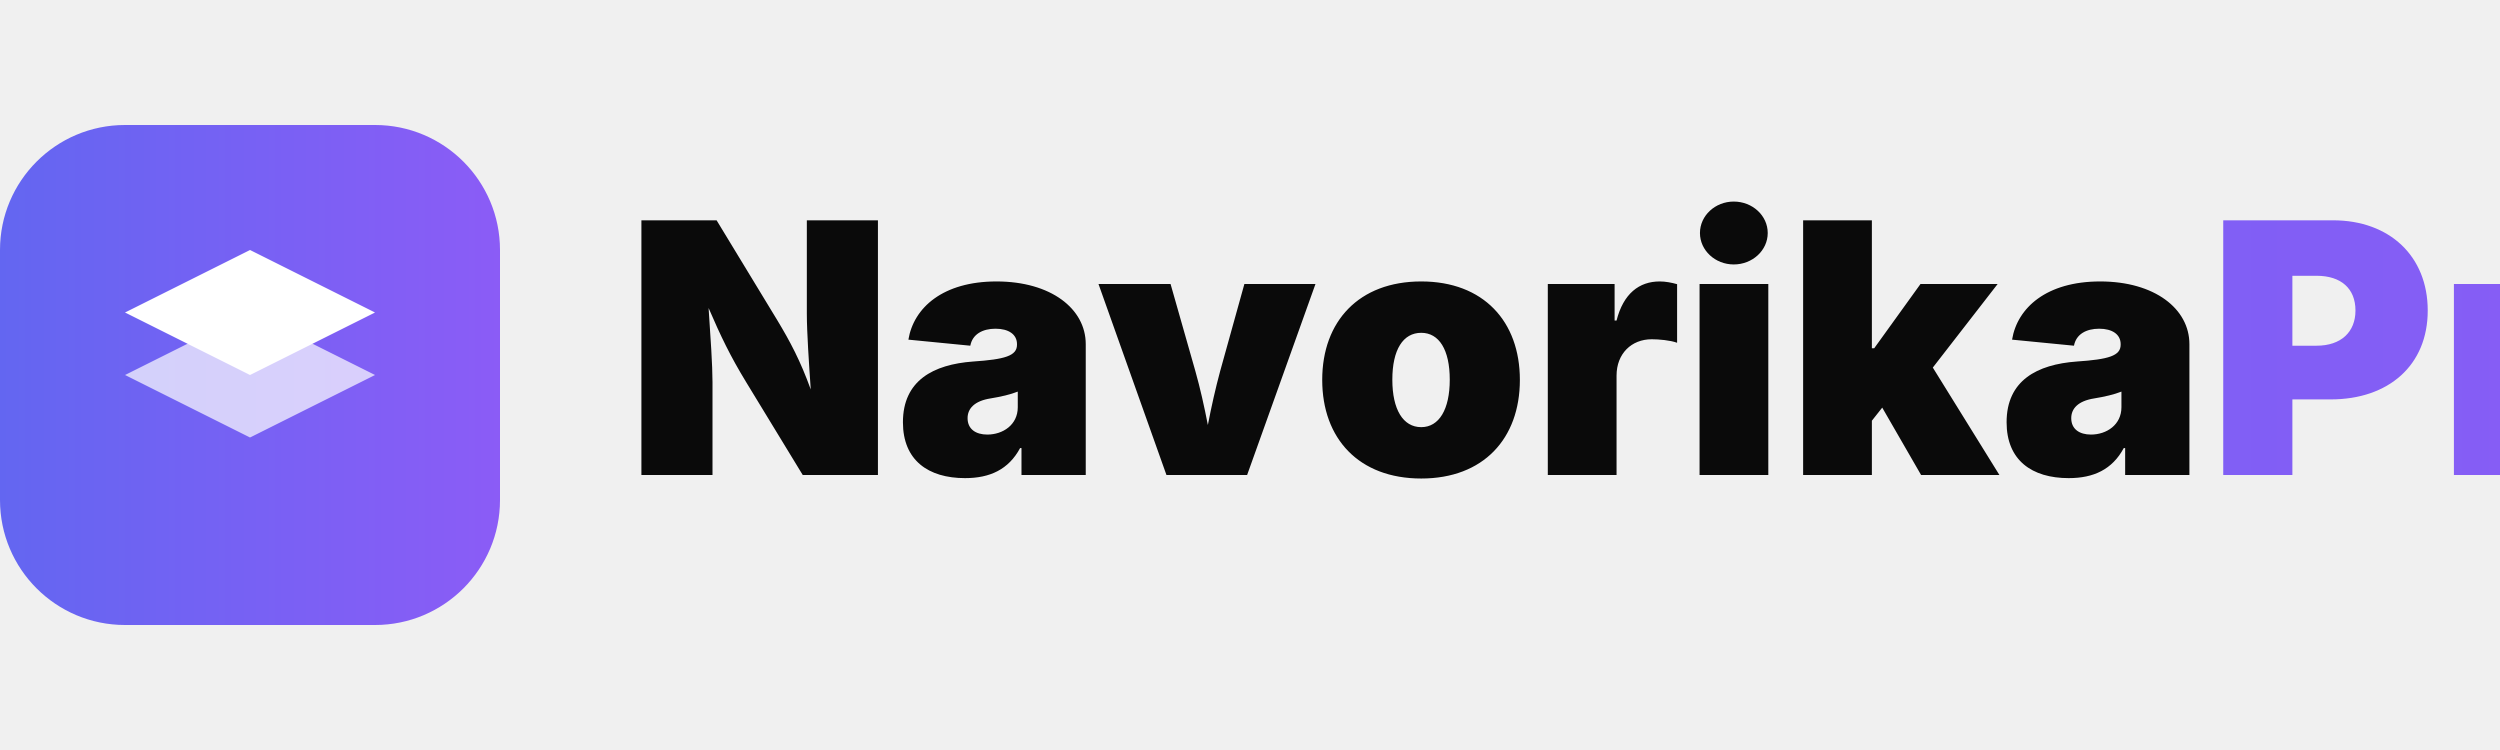
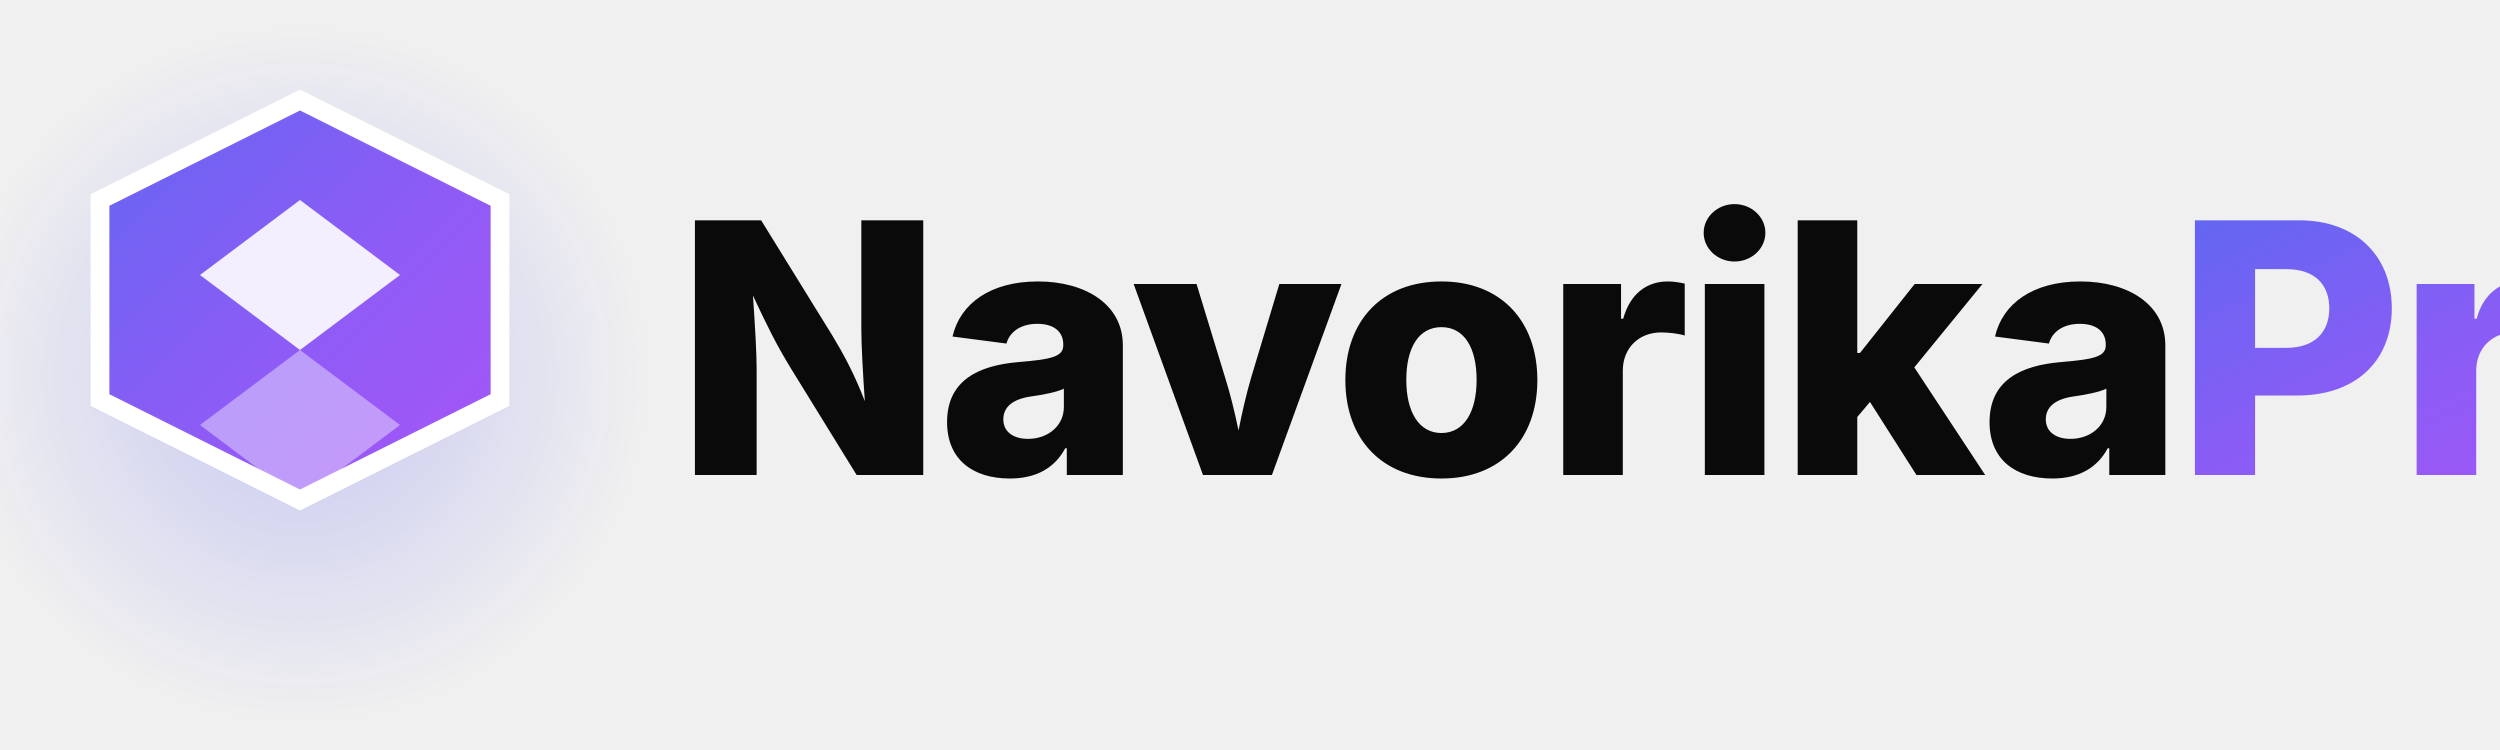
<svg xmlns="http://www.w3.org/2000/svg" viewBox="0 0 200 60" width="200" height="60">
  <defs>
-     <linearGradient id="grad" x1="0%" y1="0%" x2="100%" y2="0%">
-       <stop offset="0%" style="stop-color:#6366f1;stop-opacity:1" />
-       <stop offset="100%" style="stop-color:#8b5cf6;stop-opacity:1" />
+     <linearGradient id="logoGrad" x1="0%" y1="0%" x2="100%" y2="100%">
+       <stop offset="0%" style="stop-color:#6366f1" />
+       <stop offset="50%" style="stop-color:#8b5cf6" />
+       <stop offset="100%" style="stop-color:#a855f7" />
    </linearGradient>
+     <radialGradient id="glow" cx="50%" cy="50%" r="50%">
+       <stop offset="0%" style="stop-color:#6366f1;stop-opacity:0.3" />
+       <stop offset="100%" style="stop-color:#6366f1;stop-opacity:0" />
+     </radialGradient>
  </defs>
-   <rect x="0" y="10" width="40" height="40" rx="10" fill="url(#grad)" />
-   <path d="M20 20 L30 25 L20 30 L10 25 Z" fill="white" />
-   <path d="M20 35 L30 30 L20 25 L10 30 Z" fill="white" opacity="0.7" />
-   <text x="50" y="38" font-family="Inter, system-ui, sans-serif" font-size="28" font-weight="900" fill="#0a0a0a">
-     Navorika<tspan fill="url(#grad)">Pro</tspan>
+   <circle cx="24" cy="30" r="28" fill="url(#glow)" />
+   <polygon points="24,8 40,16 40,32 24,40 8,32 8,16" fill="url(#logoGrad)" stroke="white" stroke-width="1.5" />
+   <polygon points="24,16 32,22 24,28 16,22" fill="white" opacity="0.9" />
+   <polygon points="24,28 32,34 24,40 16,34" fill="white" opacity="0.4" />
+   <text x="54" y="38" font-family="'Inter', -apple-system, sans-serif" font-size="28" font-weight="800" fill="#0a0a0a" letter-spacing="-0.5">
+     Navorika
+   </text>
+   <text x="174" y="38" font-family="'Inter', -apple-system, sans-serif" font-size="28" font-weight="800" fill="url(#logoGrad)" letter-spacing="-0.5">
+     Pro
  </text>
</svg>
